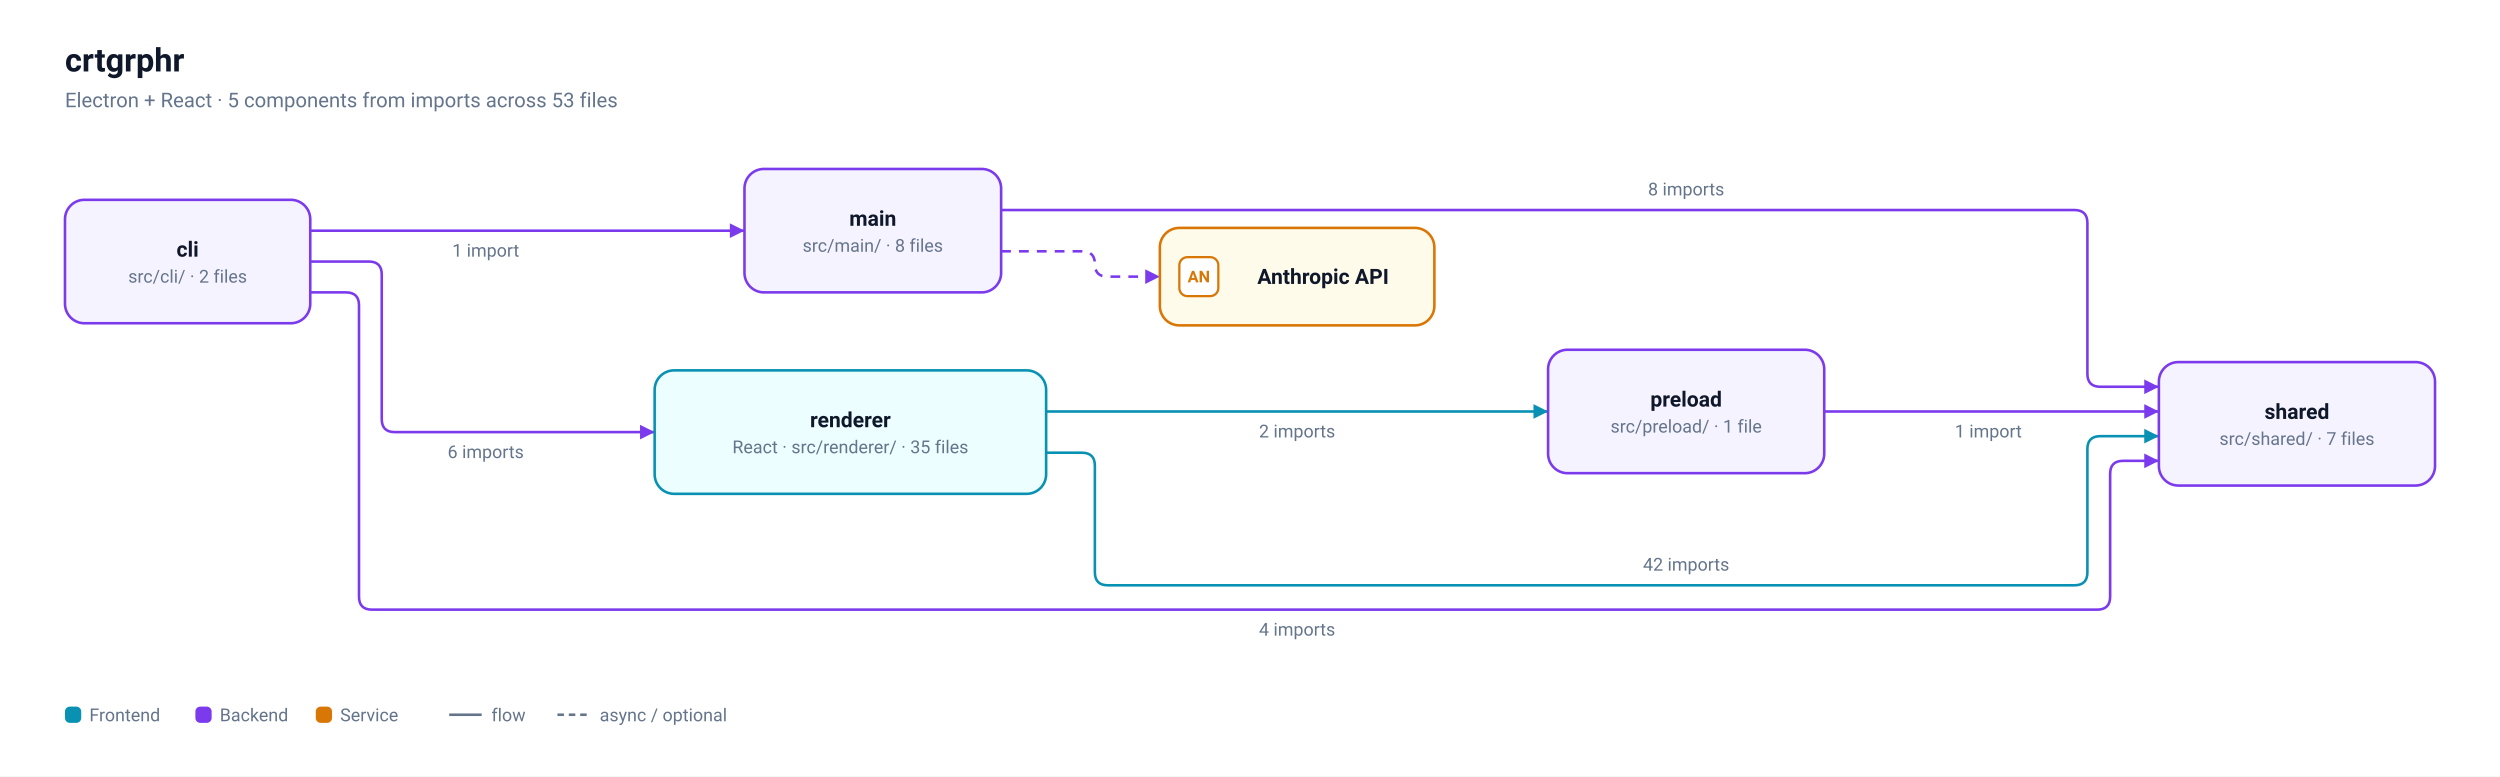
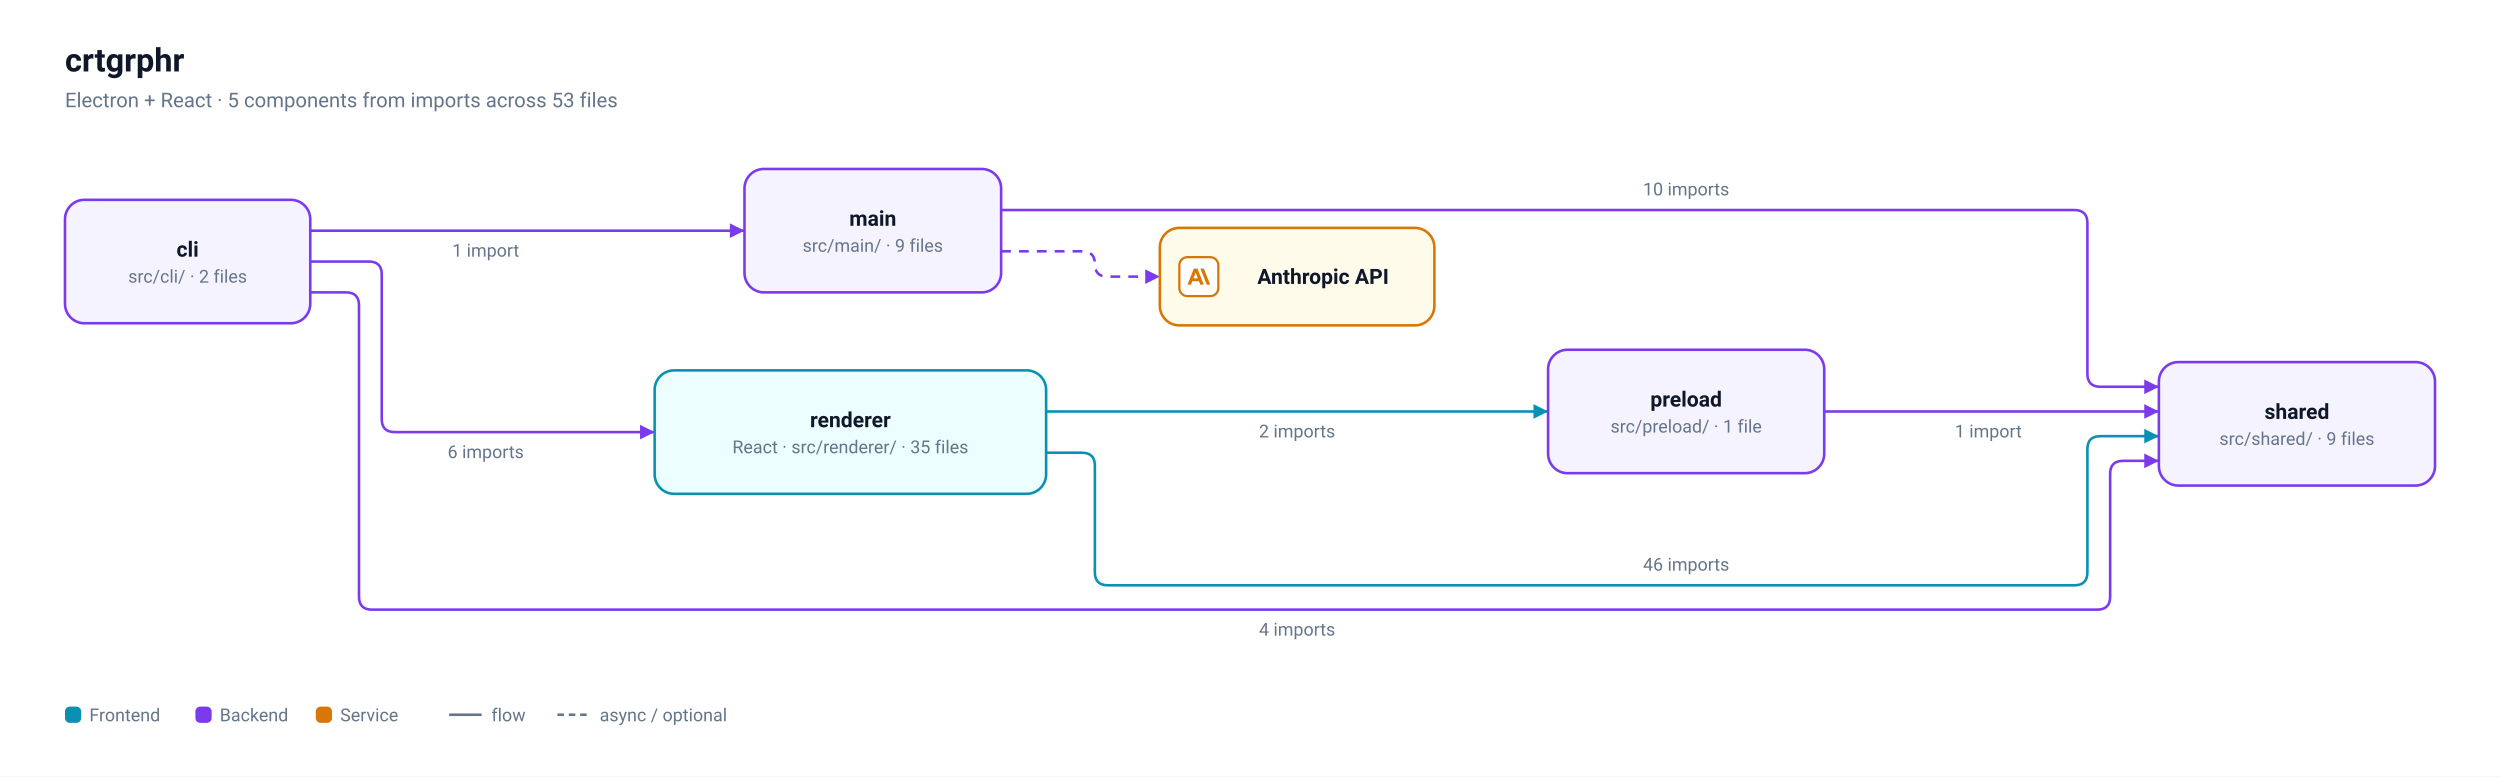
<svg xmlns="http://www.w3.org/2000/svg" width="1539" height="478" viewBox="0 0 1539 478">
  <defs>
    <marker id="arrow-0" viewBox="0 0 10 10" refX="10" refY="5" markerWidth="9" markerHeight="9" markerUnits="userSpaceOnUse" orient="auto">
      <path d="M0,0 L10,5 L0,10 z" fill="#7c3aed" />
    </marker>
    <marker id="arrow-1" viewBox="0 0 10 10" refX="10" refY="5" markerWidth="9" markerHeight="9" markerUnits="userSpaceOnUse" orient="auto">
      <path d="M0,0 L10,5 L0,10 z" fill="#0891b2" />
    </marker>
  </defs>
  <rect width="1539" height="478" fill="#ffffff" />
  <text x="40" y="44" fill="#0f172a" font-size="20" font-weight="700" font-family="ui-sans-serif, system-ui, -apple-system, Segoe UI, Roboto, sans-serif">crtgrphr</text>
  <text x="40" y="66" fill="#64748b" font-size="12.5" font-family="ui-sans-serif, system-ui, -apple-system, Segoe UI, Roboto, sans-serif">Electron + React · 5 components from imports across 53 files</text>
  <g data-edge="dir-src-cli-&gt;dir-src-main">
    <path d="M191,142 L458.3,142" fill="none" stroke="#7c3aed" stroke-width="1.6" stroke-linejoin="round" marker-end="url(#arrow-0)" />
    <rect x="269.4" y="145.5" width="59.3" height="17" rx="4" fill="#ffffff" fill-opacity="0.9" />
    <text x="299" y="158" fill="#64748b" font-size="11" text-anchor="middle" font-family="ui-sans-serif, system-ui, -apple-system, Segoe UI, Roboto, sans-serif">1 import</text>
  </g>
  <g data-edge="dir-src-cli-&gt;dir-src-renderer">
    <path d="M191,161 L227,161 Q235,161 235,169 L235,258 Q235,266 243,266 L403,266" fill="none" stroke="#7c3aed" stroke-width="1.6" stroke-linejoin="round" marker-end="url(#arrow-0)" />
    <rect x="266.3" y="269.5" width="65.4" height="17" rx="4" fill="#ffffff" fill-opacity="0.9" />
    <text x="299" y="282" fill="#64748b" font-size="11" text-anchor="middle" font-family="ui-sans-serif, system-ui, -apple-system, Segoe UI, Roboto, sans-serif">6 imports</text>
  </g>
  <g data-edge="dir-src-cli-&gt;dir-src-shared">
    <path d="M191,180 L213,180 Q221,180 221,188 L221,367.3 Q221,375.3 229,375.3 L1291,375.3 Q1299,375.3 1299,367.3 L1299,291.7 Q1299,283.7 1307,283.7 L1329,283.7" fill="none" stroke="#7c3aed" stroke-width="1.6" stroke-linejoin="round" marker-end="url(#arrow-0)" />
    <rect x="765.8" y="378.8" width="65.4" height="17" rx="4" fill="#ffffff" fill-opacity="0.9" />
    <text x="798.5" y="391.3" fill="#64748b" font-size="11" text-anchor="middle" font-family="ui-sans-serif, system-ui, -apple-system, Segoe UI, Roboto, sans-serif">4 imports</text>
  </g>
  <g data-edge="dir-src-main-&gt;dir-src-shared">
    <path d="M616.3,129.3 L1277,129.3 Q1285,129.3 1285,137.3 L1285,230.1 Q1285,238.1 1293,238.1 L1329,238.1" fill="none" stroke="#7c3aed" stroke-width="1.6" stroke-linejoin="round" marker-end="url(#arrow-0)" />
-     <rect x="1005.3" y="107.8" width="65.4" height="17" rx="4" fill="#ffffff" fill-opacity="0.9" />
-     <text x="1038" y="120.3" fill="#64748b" font-size="11" text-anchor="middle" font-family="ui-sans-serif, system-ui, -apple-system, Segoe UI, Roboto, sans-serif">8 imports</text>
+     <rect x="1002.2" y="107.8" width="71.6" height="17" rx="4" fill="#ffffff" fill-opacity="0.9" />
+     <text x="1038" y="120.3" fill="#64748b" font-size="11" text-anchor="middle" font-family="ui-sans-serif, system-ui, -apple-system, Segoe UI, Roboto, sans-serif">10 imports</text>
  </g>
  <g data-edge="dir-src-preload-&gt;dir-src-shared">
    <path d="M1123,253.3 L1329,253.3" fill="none" stroke="#7c3aed" stroke-width="1.6" stroke-linejoin="round" marker-end="url(#arrow-0)" />
    <rect x="1194.4" y="256.8" width="59.3" height="17" rx="4" fill="#ffffff" fill-opacity="0.9" />
    <text x="1224" y="269.3" fill="#64748b" font-size="11" text-anchor="middle" font-family="ui-sans-serif, system-ui, -apple-system, Segoe UI, Roboto, sans-serif">1 import</text>
  </g>
  <g data-edge="dir-src-renderer-&gt;dir-src-preload">
    <path d="M644,253.3 L953,253.3" fill="none" stroke="#0891b2" stroke-width="1.6" stroke-linejoin="round" marker-end="url(#arrow-1)" />
    <rect x="765.8" y="256.8" width="65.4" height="17" rx="4" fill="#ffffff" fill-opacity="0.9" />
    <text x="798.5" y="269.3" fill="#64748b" font-size="11" text-anchor="middle" font-family="ui-sans-serif, system-ui, -apple-system, Segoe UI, Roboto, sans-serif">2 imports</text>
  </g>
  <g data-edge="dir-src-renderer-&gt;dir-src-shared">
    <path d="M644,278.7 L666,278.7 Q674,278.7 674,286.7 L674,352.3 Q674,360.3 682,360.3 L1277,360.3 Q1285,360.3 1285,352.3 L1285,276.5 Q1285,268.5 1293,268.5 L1329,268.5" fill="none" stroke="#0891b2" stroke-width="1.6" stroke-linejoin="round" marker-end="url(#arrow-1)" />
    <rect x="1002.2" y="338.8" width="71.6" height="17" rx="4" fill="#ffffff" fill-opacity="0.9" />
-     <text x="1038" y="351.3" fill="#64748b" font-size="11" text-anchor="middle" font-family="ui-sans-serif, system-ui, -apple-system, Segoe UI, Roboto, sans-serif">42 imports</text>
+     <text x="1038" y="351.3" fill="#64748b" font-size="11" text-anchor="middle" font-family="ui-sans-serif, system-ui, -apple-system, Segoe UI, Roboto, sans-serif">46 imports</text>
  </g>
  <g data-edge="dir-src-main-&gt;anthropic-api">
    <path d="M616.3,154.7 L666.2,154.7 Q674,154.7 674,162.5 L674,162.5 Q674,170.3 681.8,170.3 L714,170.3" fill="none" stroke="#7c3aed" stroke-width="1.6" stroke-dasharray="6 5" stroke-linejoin="round" marker-end="url(#arrow-0)" />
  </g>
  <g data-node="dir-src-cli" data-shape="rounded" data-box="40,123,151,76" transform="translate(40,123)">
    <path d="M12,0 H139 A12,12 0 0 1 151,12 V64 A12,12 0 0 1 139,76 H12 A12,12 0 0 1 0,64 V12 A12,12 0 0 1 12,0 Z" fill="#f5f3ff" stroke="#7c3aed" stroke-width="1.6" />
    <text x="75.5" y="35" fill="#0f172a" font-size="13" font-weight="600" text-anchor="middle" font-family="ui-sans-serif, system-ui, -apple-system, Segoe UI, Roboto, sans-serif">cli</text>
    <text x="75.5" y="51" fill="#64748b" font-size="11" text-anchor="middle" font-family="ui-sans-serif, system-ui, -apple-system, Segoe UI, Roboto, sans-serif">src/cli/ · 2 files</text>
  </g>
  <g data-node="dir-src-main" data-shape="rounded" data-box="458.3,104,158,76" transform="translate(458.3,104)">
    <path d="M12,0 H146 A12,12 0 0 1 158,12 V64 A12,12 0 0 1 146,76 H12 A12,12 0 0 1 0,64 V12 A12,12 0 0 1 12,0 Z" fill="#f5f3ff" stroke="#7c3aed" stroke-width="1.6" />
    <text x="79" y="35" fill="#0f172a" font-size="13" font-weight="600" text-anchor="middle" font-family="ui-sans-serif, system-ui, -apple-system, Segoe UI, Roboto, sans-serif">main</text>
-     <text x="79" y="51" fill="#64748b" font-size="11" text-anchor="middle" font-family="ui-sans-serif, system-ui, -apple-system, Segoe UI, Roboto, sans-serif">src/main/ · 8 files</text>
+     <text x="79" y="51" fill="#64748b" font-size="11" text-anchor="middle" font-family="ui-sans-serif, system-ui, -apple-system, Segoe UI, Roboto, sans-serif">src/main/ · 9 files</text>
  </g>
  <g data-node="dir-src-preload" data-shape="rounded" data-box="953,215.3,170,76" transform="translate(953,215.3)">
    <path d="M12,0 H158 A12,12 0 0 1 170,12 V64 A12,12 0 0 1 158,76 H12 A12,12 0 0 1 0,64 V12 A12,12 0 0 1 12,0 Z" fill="#f5f3ff" stroke="#7c3aed" stroke-width="1.6" />
    <text x="85" y="35" fill="#0f172a" font-size="13" font-weight="600" text-anchor="middle" font-family="ui-sans-serif, system-ui, -apple-system, Segoe UI, Roboto, sans-serif">preload</text>
    <text x="85" y="51" fill="#64748b" font-size="11" text-anchor="middle" font-family="ui-sans-serif, system-ui, -apple-system, Segoe UI, Roboto, sans-serif">src/preload/ · 1 file</text>
  </g>
  <g data-node="dir-src-renderer" data-shape="rounded" data-box="403,228,241,76" transform="translate(403,228)">
    <path d="M12,0 H229 A12,12 0 0 1 241,12 V64 A12,12 0 0 1 229,76 H12 A12,12 0 0 1 0,64 V12 A12,12 0 0 1 12,0 Z" fill="#ecfeff" stroke="#0891b2" stroke-width="1.6" />
    <text x="120.5" y="35" fill="#0f172a" font-size="13" font-weight="600" text-anchor="middle" font-family="ui-sans-serif, system-ui, -apple-system, Segoe UI, Roboto, sans-serif">renderer</text>
    <text x="120.5" y="51" fill="#64748b" font-size="11" text-anchor="middle" font-family="ui-sans-serif, system-ui, -apple-system, Segoe UI, Roboto, sans-serif">React · src/renderer/ · 35 files</text>
  </g>
  <g data-node="dir-src-shared" data-shape="rounded" data-box="1329,222.9,170,76" transform="translate(1329,222.9)">
    <path d="M12,0 H158 A12,12 0 0 1 170,12 V64 A12,12 0 0 1 158,76 H12 A12,12 0 0 1 0,64 V12 A12,12 0 0 1 12,0 Z" fill="#f5f3ff" stroke="#7c3aed" stroke-width="1.6" />
    <text x="85" y="35" fill="#0f172a" font-size="13" font-weight="600" text-anchor="middle" font-family="ui-sans-serif, system-ui, -apple-system, Segoe UI, Roboto, sans-serif">shared</text>
-     <text x="85" y="51" fill="#64748b" font-size="11" text-anchor="middle" font-family="ui-sans-serif, system-ui, -apple-system, Segoe UI, Roboto, sans-serif">src/shared/ · 7 files</text>
+     <text x="85" y="51" fill="#64748b" font-size="11" text-anchor="middle" font-family="ui-sans-serif, system-ui, -apple-system, Segoe UI, Roboto, sans-serif">src/shared/ · 9 files</text>
  </g>
  <g data-node="anthropic-api" data-shape="rounded" data-box="714,140.3,169,60" transform="translate(714,140.3)">
    <path d="M12,0 H157 A12,12 0 0 1 169,12 V48 A12,12 0 0 1 157,60 H12 A12,12 0 0 1 0,48 V12 A12,12 0 0 1 12,0 Z" fill="#fffbeb" stroke="#d97706" stroke-width="1.6" />
    <rect x="12" y="18" width="24" height="24" rx="5" fill="#ffffff" stroke="#d97706" stroke-width="1.4" />
-     <text x="24" y="33.5" fill="#d97706" font-size="10" font-weight="700" text-anchor="middle" font-family="ui-sans-serif, system-ui, -apple-system, Segoe UI, Roboto, sans-serif">AN</text>
+     <path data-brand="anthropic" d="M17.304 3.541h-3.672l6.696 16.918H24Zm-10.608 0L0 20.459h3.744l1.369-3.553h7.005l1.369 3.553h3.744L10.536 3.541Zm-.371 10.223 2.291-5.946 2.291 5.946Z" fill="#d97706" transform="translate(17,23) scale(0.5833)" />
    <text x="100.5" y="34.5" fill="#0f172a" font-size="13" font-weight="600" text-anchor="middle" font-family="ui-sans-serif, system-ui, -apple-system, Segoe UI, Roboto, sans-serif">Anthropic API</text>
  </g>
  <g data-legend="">
    <rect x="40" y="435" width="10" height="10" rx="3" fill="#0891b2" />
    <text x="55" y="444" fill="#64748b" font-size="11" font-family="ui-sans-serif, system-ui, -apple-system, Segoe UI, Roboto, sans-serif">Frontend</text>
    <rect x="120.28" y="435" width="10" height="10" rx="3" fill="#7c3aed" />
    <text x="135.28" y="444" fill="#64748b" font-size="11" font-family="ui-sans-serif, system-ui, -apple-system, Segoe UI, Roboto, sans-serif">Backend</text>
    <rect x="194.4" y="435" width="10" height="10" rx="3" fill="#d97706" />
    <text x="209.4" y="444" fill="#64748b" font-size="11" font-family="ui-sans-serif, system-ui, -apple-system, Segoe UI, Roboto, sans-serif">Service</text>
    <line x1="276.52" y1="440" x2="296.52" y2="440" stroke="#64748b" stroke-width="1.6" />
    <text x="302.52" y="444" fill="#64748b" font-size="11" font-family="ui-sans-serif, system-ui, -apple-system, Segoe UI, Roboto, sans-serif">flow</text>
    <line x1="343.16" y1="440" x2="363.16" y2="440" stroke="#64748b" stroke-width="1.6" stroke-dasharray="4 3" />
    <text x="369.16" y="444" fill="#64748b" font-size="11" font-family="ui-sans-serif, system-ui, -apple-system, Segoe UI, Roboto, sans-serif">async / optional</text>
  </g>
</svg>
